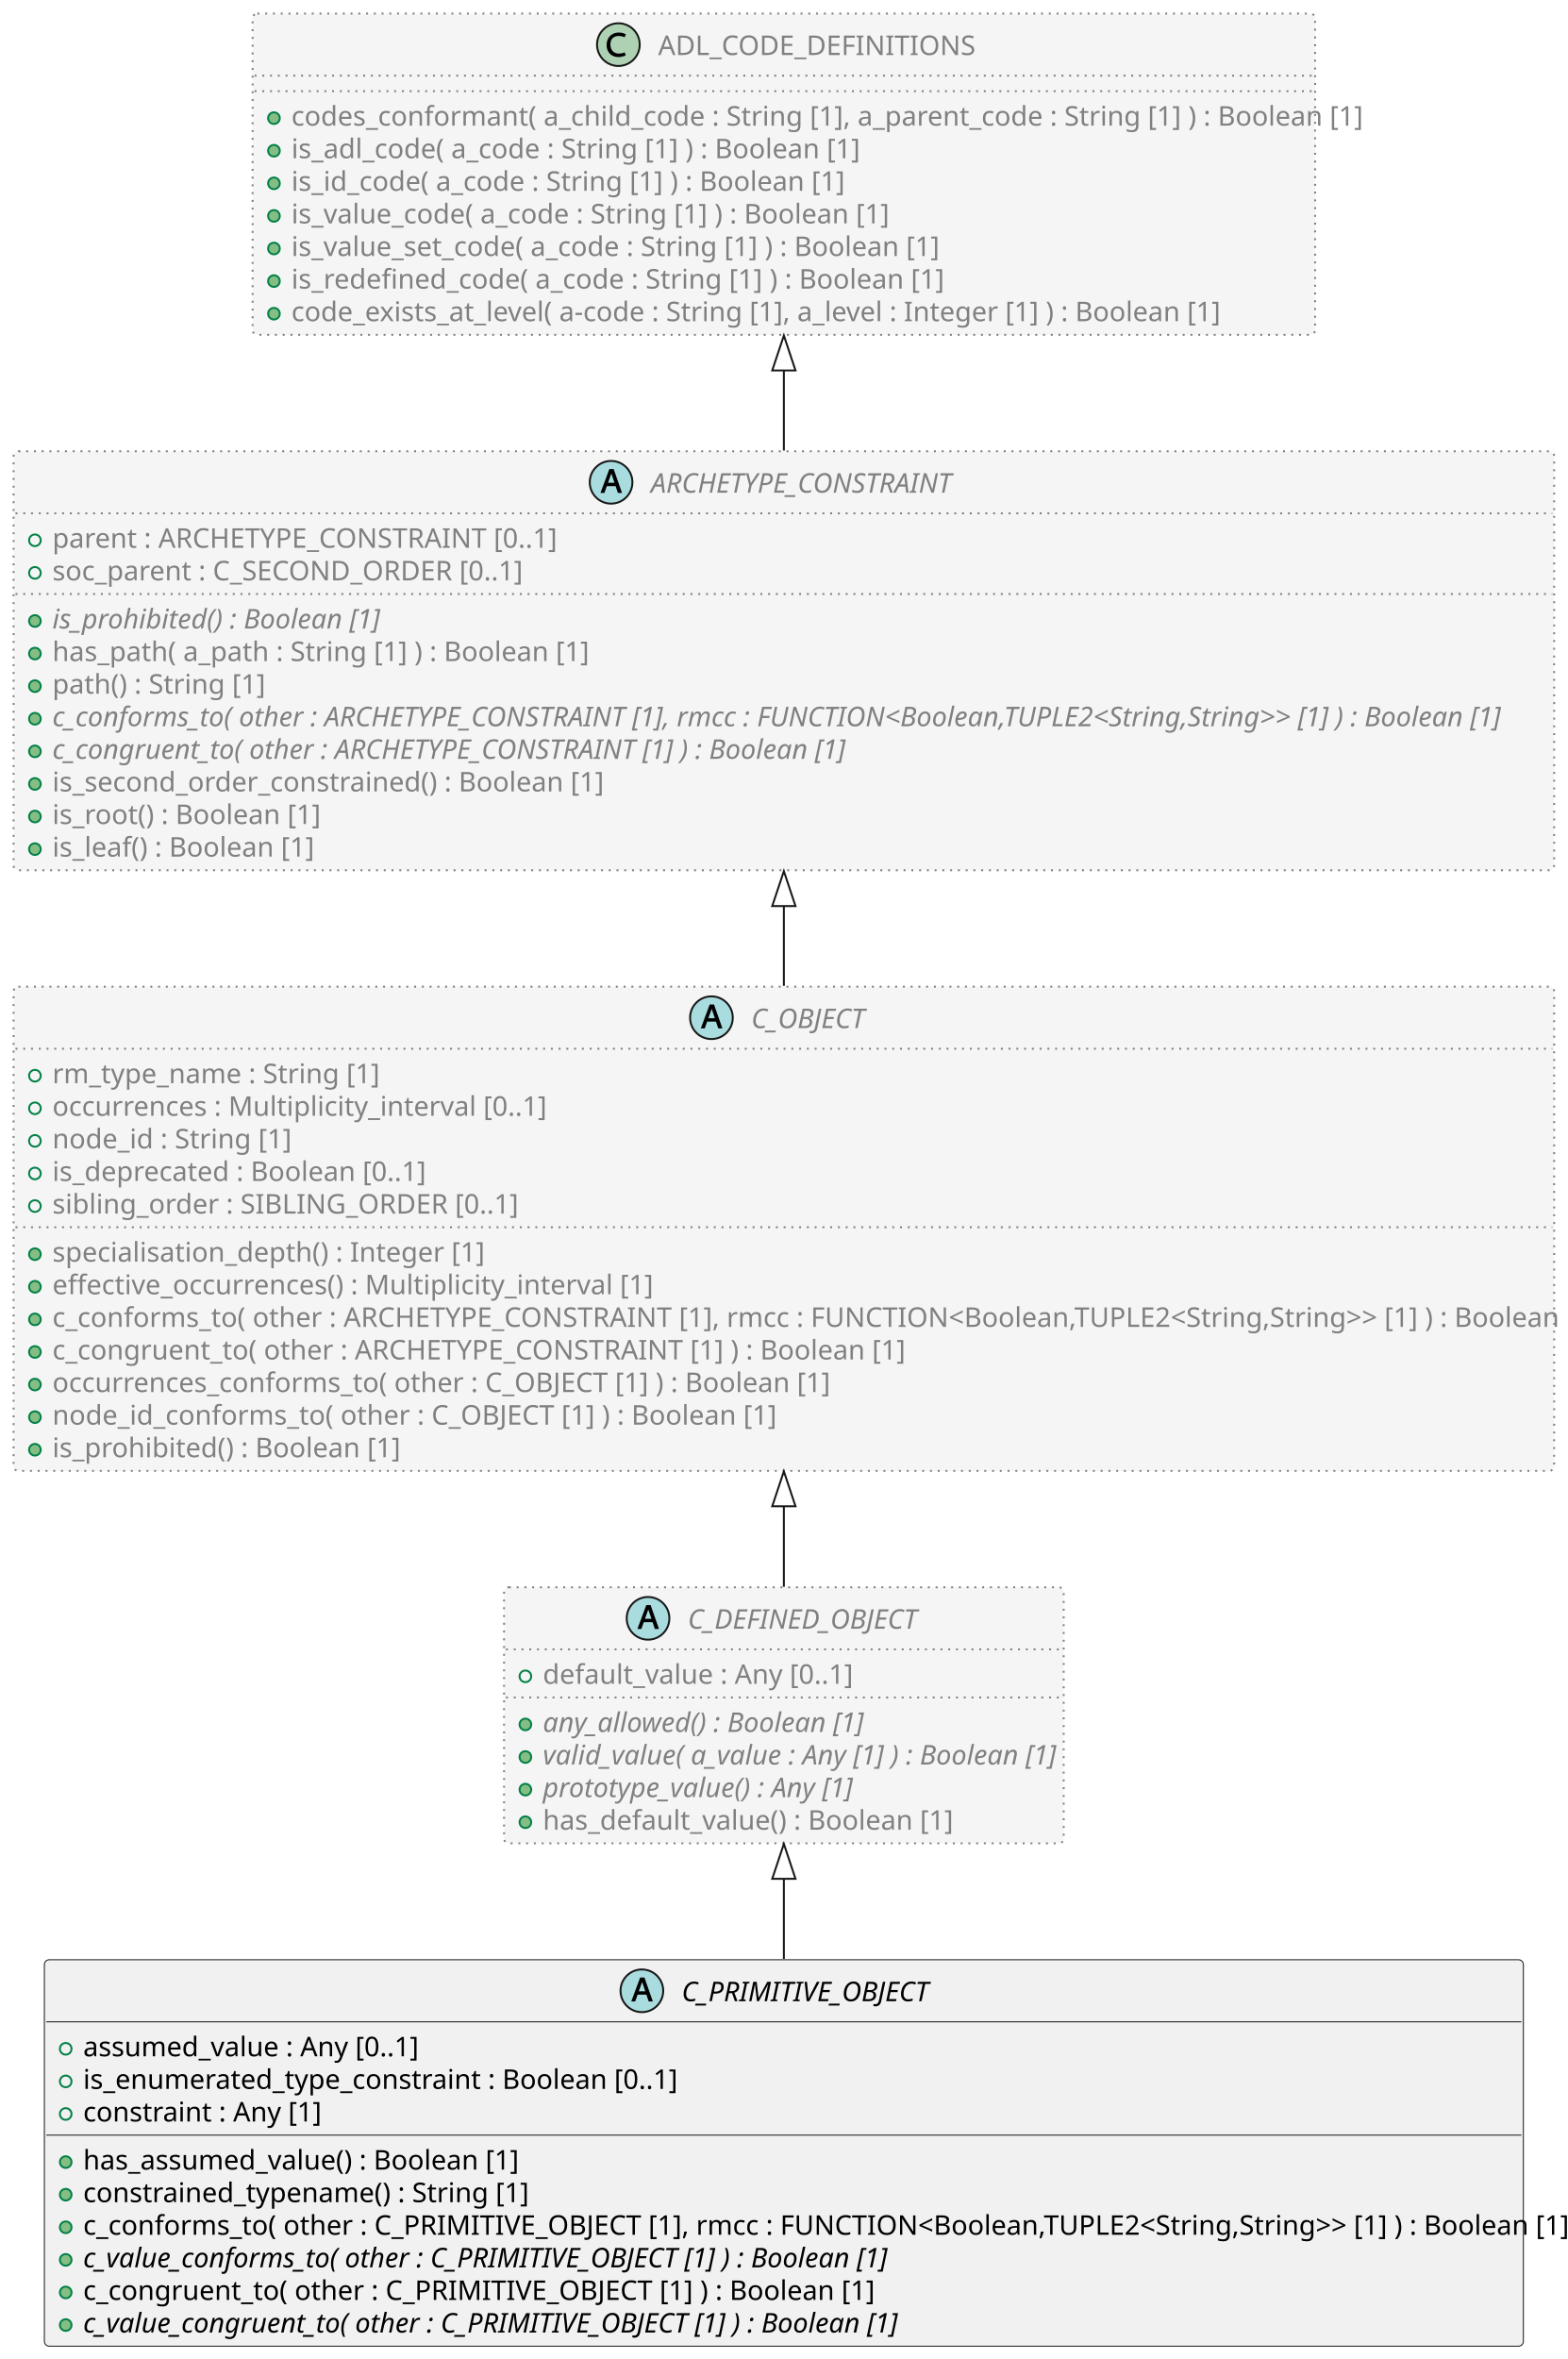
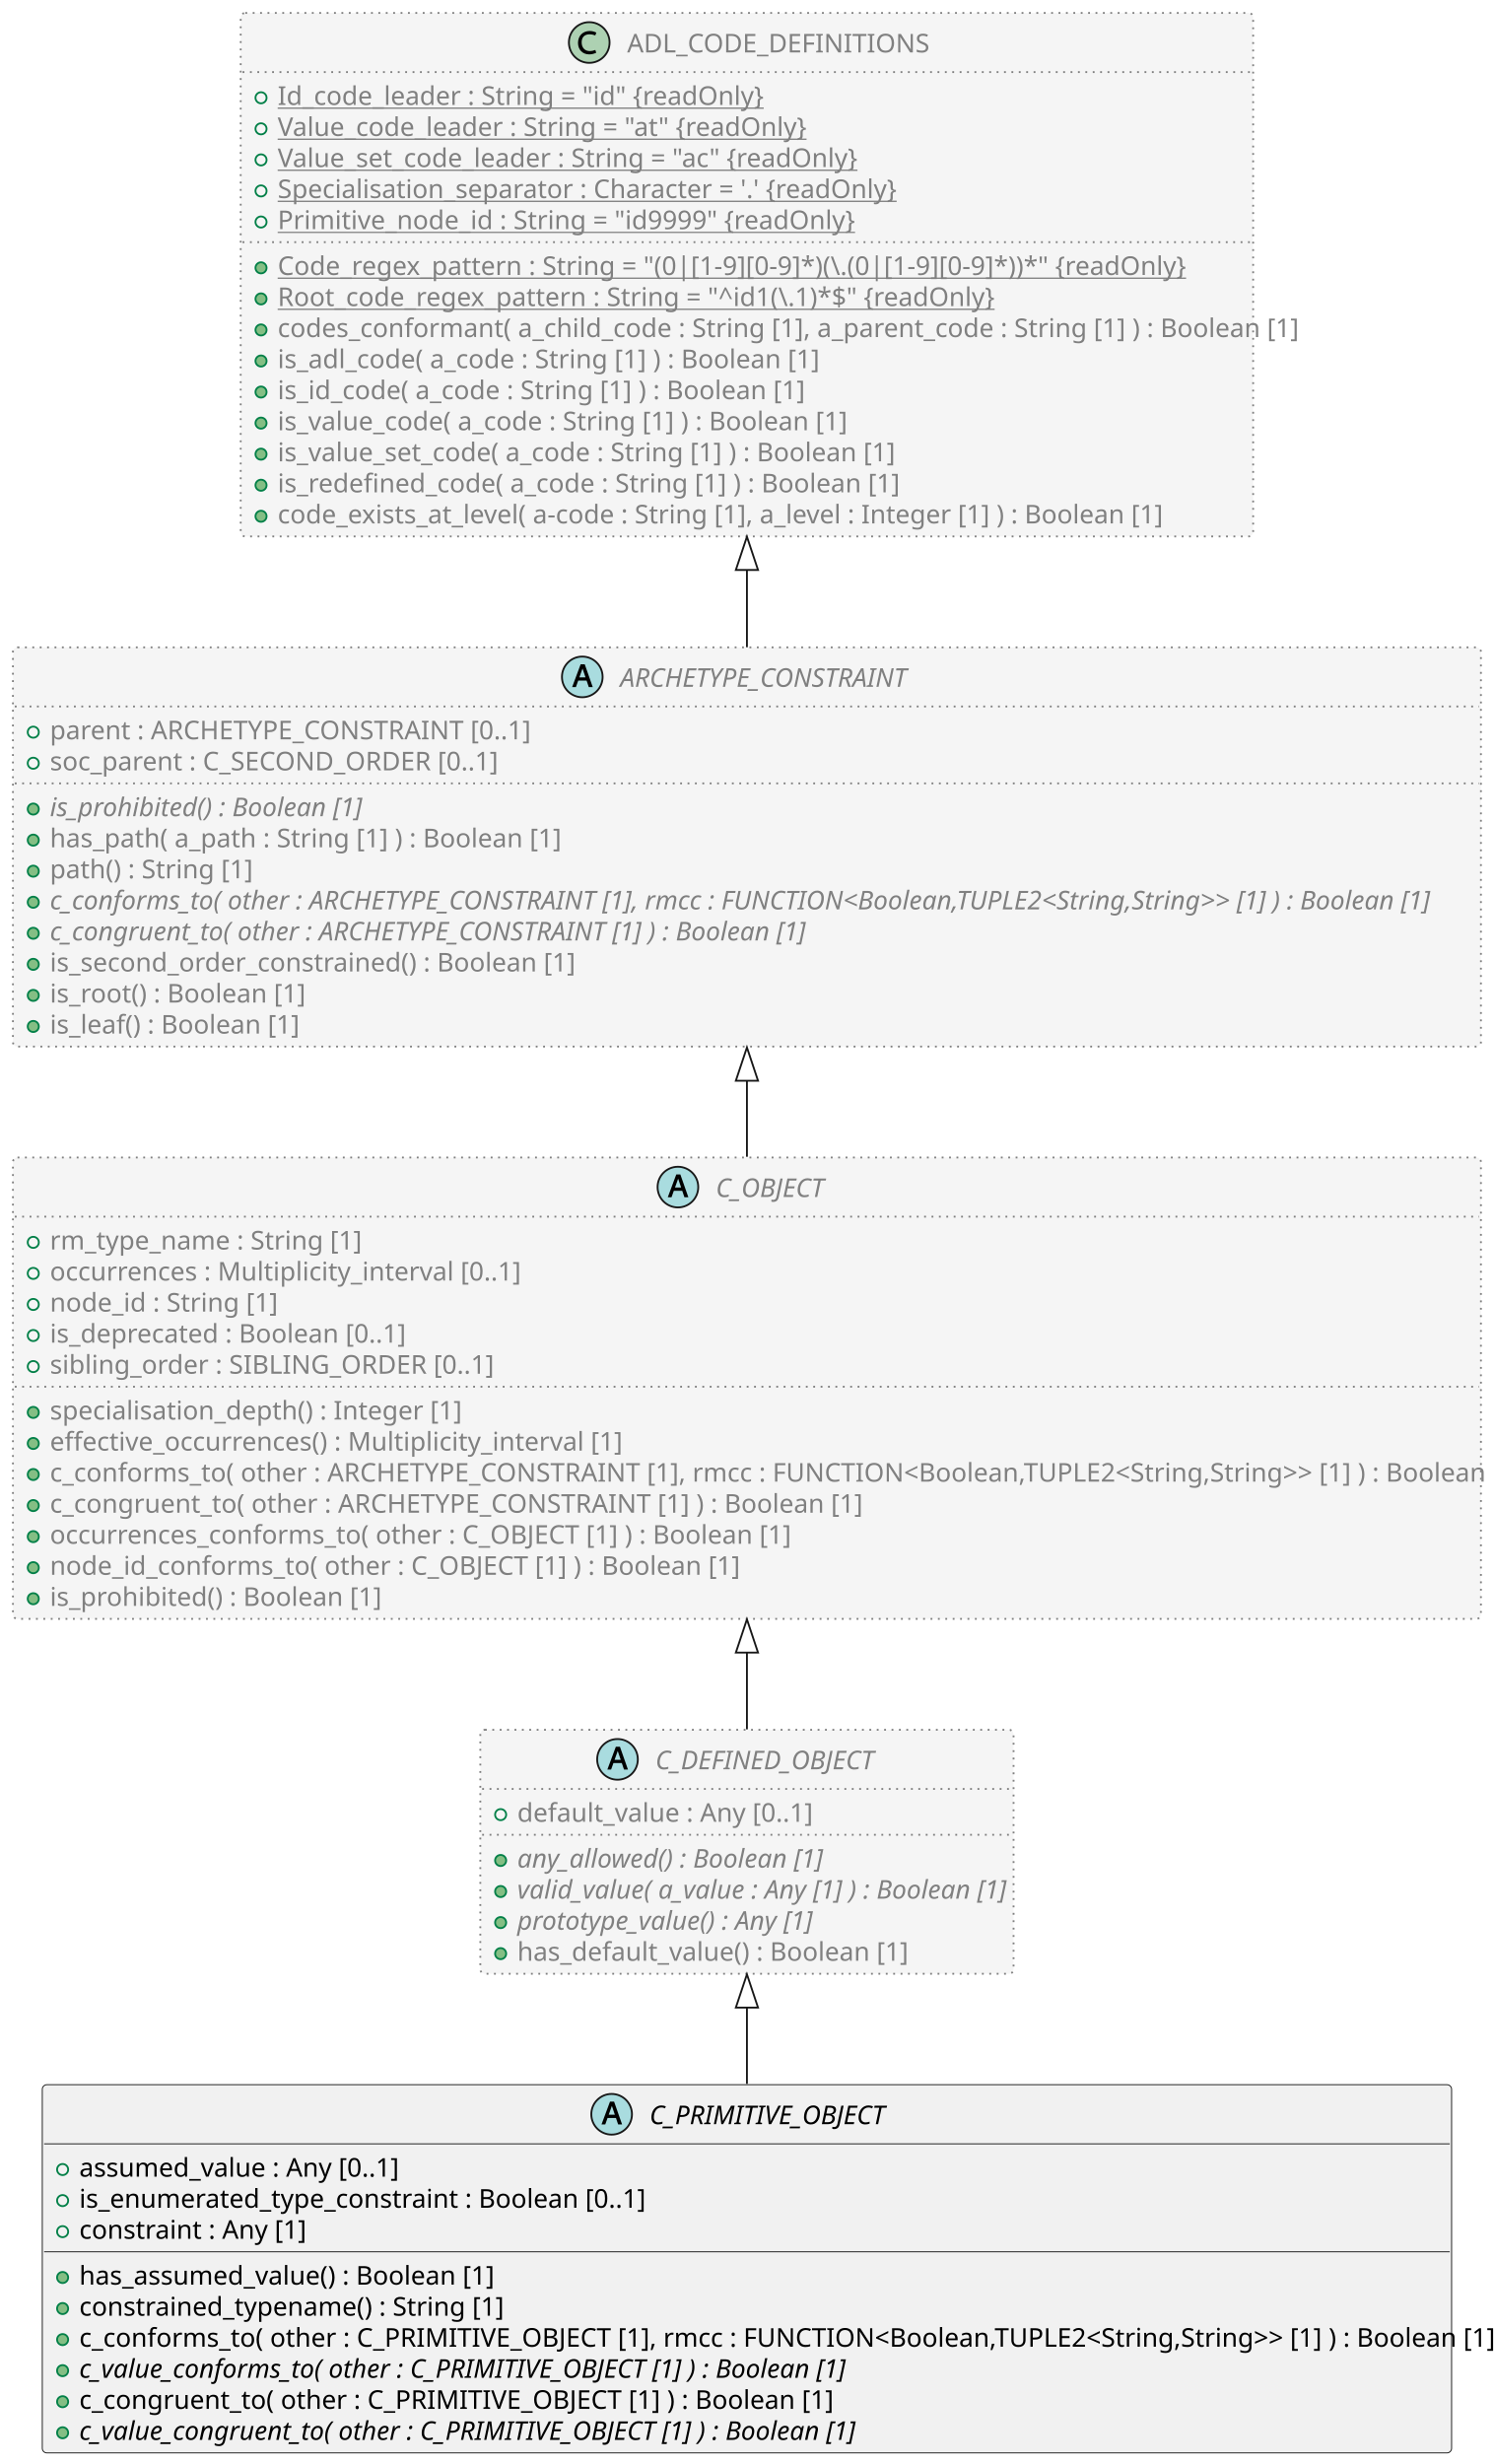
- <svg xmlns="http://www.w3.org/2000/svg" contentStyleType="text/css" data-diagram-type="CLASS" height="1216px" preserveAspectRatio="none" style="width:808px;height:1216px;background:#FFFFFF;" version="1.1" viewBox="0 0 808 1216" width="808px" zoomAndPan="magnify">
+ <svg xmlns="http://www.w3.org/2000/svg" contentStyleType="text/css" data-diagram-type="CLASS" height="1333px" preserveAspectRatio="none" style="width:808px;height:1333px;background:#FFFFFF;" version="1.1" viewBox="0 0 808 1333" width="808px" zoomAndPan="magnify">
  <defs />
  <g>
    <g class="entity" data-entity="C_PRIMITIVE_OBJECT" data-source-line="2" data-uid="ent0002" id="entity_C_PRIMITIVE_OBJECT">
-       <rect fill="#F1F1F1" height="199.199" rx="2.5" ry="2.5" style="stroke:#181818;stroke-width:0.5;" width="762.509" x="22.88" y="1010.2" />
-       <ellipse cx="330.928" cy="1026.2" fill="#A9DCDF" rx="11" ry="11" style="stroke:#181818;stroke-width:1;" />
-       <path d="M325.443,1031.7 L327.474,1031.7 L331.521,1020.356 L330.615,1020.356 L334.443,1031.7 L336.584,1031.7 L332.256,1019.372 L330.037,1019.372 L325.443,1031.7 Z M327.771,1028.2 L334.209,1028.2 L334.209,1026.45 L327.771,1026.45 L327.771,1028.2 Z " fill="#000000" />
-       <text fill="#000000" font-family="sans-serif" font-size="14" font-style="italic" lengthAdjust="spacing" textLength="137.913" x="351.428" y="1031.562">C_PRIMITIVE_OBJECT</text>
-       <line style="stroke:#181818;stroke-width:0.5;" x1="23.88" x2="784.389" y1="1042.2" y2="1042.2" />
-       <ellipse cx="33.88" cy="1056.1" fill="none" rx="3" ry="3" style="stroke:#038048;stroke-width:1;" />
-       <text fill="#000000" font-family="sans-serif" font-size="14" lengthAdjust="spacing" textLength="163.463" x="42.88" y="1059.962">assumed_value : Any [0..1]</text>
-       <ellipse cx="33.88" cy="1072.9" fill="none" rx="3" ry="3" style="stroke:#038048;stroke-width:1;" />
-       <text fill="#000000" font-family="sans-serif" font-size="14" lengthAdjust="spacing" textLength="292.151" x="42.88" y="1076.762">is_enumerated_type_constraint : Boolean [0..1]</text>
-       <ellipse cx="33.88" cy="1089.7" fill="none" rx="3" ry="3" style="stroke:#038048;stroke-width:1;" />
-       <text fill="#000000" font-family="sans-serif" font-size="14" lengthAdjust="spacing" textLength="114.814" x="42.88" y="1093.562">constraint : Any [1]</text>
-       <line style="stroke:#181818;stroke-width:0.5;" x1="23.88" x2="784.389" y1="1100.6" y2="1100.6" />
-       <ellipse cx="33.88" cy="1114.5" fill="#84BE84" rx="3" ry="3" style="stroke:#038048;stroke-width:1;" />
-       <text fill="#000000" font-family="sans-serif" font-size="14" lengthAdjust="spacing" textLength="212.393" x="42.88" y="1118.362">has_assumed_value() : Boolean [1]</text>
-       <ellipse cx="33.88" cy="1131.3" fill="#84BE84" rx="3" ry="3" style="stroke:#038048;stroke-width:1;" />
-       <text fill="#000000" font-family="sans-serif" font-size="14" lengthAdjust="spacing" textLength="216.635" x="42.88" y="1135.162">constrained_typename() : String [1]</text>
-       <ellipse cx="33.88" cy="1148.1" fill="#84BE84" rx="3" ry="3" style="stroke:#038048;stroke-width:1;" />
-       <text fill="#000000" font-family="sans-serif" font-size="14" lengthAdjust="spacing" textLength="736.509" x="42.88" y="1151.962">c_conforms_to( other : C_PRIMITIVE_OBJECT [1], rmcc : FUNCTION&lt;Boolean,TUPLE2&lt;String,String&gt;&gt; [1] ) : Boolean [1]</text>
-       <ellipse cx="33.88" cy="1164.899" fill="#84BE84" rx="3" ry="3" style="stroke:#038048;stroke-width:1;" />
-       <text fill="#000000" font-family="sans-serif" font-size="14" font-style="italic" lengthAdjust="spacing" textLength="427.082" x="42.88" y="1168.762">c_value_conforms_to( other : C_PRIMITIVE_OBJECT [1] ) : Boolean [1]</text>
-       <ellipse cx="33.88" cy="1181.699" fill="#84BE84" rx="3" ry="3" style="stroke:#038048;stroke-width:1;" />
-       <text fill="#000000" font-family="sans-serif" font-size="14" lengthAdjust="spacing" textLength="391.677" x="42.88" y="1185.561">c_congruent_to( other : C_PRIMITIVE_OBJECT [1] ) : Boolean [1]</text>
-       <ellipse cx="33.88" cy="1198.499" fill="#84BE84" rx="3" ry="3" style="stroke:#038048;stroke-width:1;" />
-       <text fill="#000000" font-family="sans-serif" font-size="14" font-style="italic" lengthAdjust="spacing" textLength="431.66" x="42.88" y="1202.361">c_value_congruent_to( other : C_PRIMITIVE_OBJECT [1] ) : Boolean [1]</text>
+       <rect fill="#F1F1F1" height="199.199" rx="2.5" ry="2.5" style="stroke:#181818;stroke-width:0.5;" width="762.509" x="22.88" y="1127.8" />
+       <ellipse cx="330.928" cy="1143.8" fill="#A9DCDF" rx="11" ry="11" style="stroke:#181818;stroke-width:1;" />
+       <path d="M325.443,1149.3 L327.474,1149.3 L331.521,1137.956 L330.615,1137.956 L334.443,1149.3 L336.584,1149.3 L332.256,1136.972 L330.037,1136.972 L325.443,1149.3 Z M327.771,1145.8 L334.209,1145.8 L334.209,1144.05 L327.771,1144.05 L327.771,1145.8 Z " fill="#000000" />
+       <text fill="#000000" font-family="sans-serif" font-size="14" font-style="italic" lengthAdjust="spacing" textLength="137.913" x="351.428" y="1149.162">C_PRIMITIVE_OBJECT</text>
+       <line style="stroke:#181818;stroke-width:0.5;" x1="23.88" x2="784.389" y1="1159.8" y2="1159.8" />
+       <ellipse cx="33.88" cy="1173.7" fill="none" rx="3" ry="3" style="stroke:#038048;stroke-width:1;" />
+       <text fill="#000000" font-family="sans-serif" font-size="14" lengthAdjust="spacing" textLength="163.463" x="42.88" y="1177.562">assumed_value : Any [0..1]</text>
+       <ellipse cx="33.88" cy="1190.5" fill="none" rx="3" ry="3" style="stroke:#038048;stroke-width:1;" />
+       <text fill="#000000" font-family="sans-serif" font-size="14" lengthAdjust="spacing" textLength="292.151" x="42.88" y="1194.362">is_enumerated_type_constraint : Boolean [0..1]</text>
+       <ellipse cx="33.88" cy="1207.3" fill="none" rx="3" ry="3" style="stroke:#038048;stroke-width:1;" />
+       <text fill="#000000" font-family="sans-serif" font-size="14" lengthAdjust="spacing" textLength="114.814" x="42.88" y="1211.162">constraint : Any [1]</text>
+       <line style="stroke:#181818;stroke-width:0.5;" x1="23.88" x2="784.389" y1="1218.2" y2="1218.2" />
+       <ellipse cx="33.88" cy="1232.1" fill="#84BE84" rx="3" ry="3" style="stroke:#038048;stroke-width:1;" />
+       <text fill="#000000" font-family="sans-serif" font-size="14" lengthAdjust="spacing" textLength="212.393" x="42.88" y="1235.962">has_assumed_value() : Boolean [1]</text>
+       <ellipse cx="33.88" cy="1248.9" fill="#84BE84" rx="3" ry="3" style="stroke:#038048;stroke-width:1;" />
+       <text fill="#000000" font-family="sans-serif" font-size="14" lengthAdjust="spacing" textLength="216.635" x="42.88" y="1252.762">constrained_typename() : String [1]</text>
+       <ellipse cx="33.88" cy="1265.7" fill="#84BE84" rx="3" ry="3" style="stroke:#038048;stroke-width:1;" />
+       <text fill="#000000" font-family="sans-serif" font-size="14" lengthAdjust="spacing" textLength="736.509" x="42.88" y="1269.562">c_conforms_to( other : C_PRIMITIVE_OBJECT [1], rmcc : FUNCTION&lt;Boolean,TUPLE2&lt;String,String&gt;&gt; [1] ) : Boolean [1]</text>
+       <ellipse cx="33.88" cy="1282.499" fill="#84BE84" rx="3" ry="3" style="stroke:#038048;stroke-width:1;" />
+       <text fill="#000000" font-family="sans-serif" font-size="14" font-style="italic" lengthAdjust="spacing" textLength="427.082" x="42.88" y="1286.361">c_value_conforms_to( other : C_PRIMITIVE_OBJECT [1] ) : Boolean [1]</text>
+       <ellipse cx="33.88" cy="1299.3" fill="#84BE84" rx="3" ry="3" style="stroke:#038048;stroke-width:1;" />
+       <text fill="#000000" font-family="sans-serif" font-size="14" lengthAdjust="spacing" textLength="391.677" x="42.88" y="1303.161">c_congruent_to( other : C_PRIMITIVE_OBJECT [1] ) : Boolean [1]</text>
+       <ellipse cx="33.88" cy="1316.099" fill="#84BE84" rx="3" ry="3" style="stroke:#038048;stroke-width:1;" />
+       <text fill="#000000" font-family="sans-serif" font-size="14" font-style="italic" lengthAdjust="spacing" textLength="431.66" x="42.88" y="1319.961">c_value_congruent_to( other : C_PRIMITIVE_OBJECT [1] ) : Boolean [1]</text>
    </g>
    <g class="entity" data-entity="C_DEFINED_OBJECT" data-source-line="14" data-uid="ent0003" id="entity_C_DEFINED_OBJECT">
-       <rect fill="#F5F5F5" height="132" rx="2.5" ry="2.5" style="stroke:#808080;stroke-width:1;stroke-dasharray:1,3;" width="288.527" x="259.87" y="818.2" />
-       <ellipse cx="334.098" cy="834.2" fill="#A9DCDF" rx="11" ry="11" style="stroke:#181818;stroke-width:1;" />
-       <path d="M328.613,839.7 L330.645,839.7 L334.692,828.356 L333.785,828.356 L337.613,839.7 L339.754,839.7 L335.426,827.372 L333.207,827.372 L328.613,839.7 Z M330.942,836.2 L337.379,836.2 L337.379,834.45 L330.942,834.45 L330.942,836.2 Z " fill="#000000" />
-       <text fill="#808080" font-family="sans-serif" font-size="14" font-style="italic" lengthAdjust="spacing" textLength="131.571" x="354.598" y="839.562">C_DEFINED_OBJECT</text>
-       <line style="stroke:#808080;stroke-width:1;stroke-dasharray:1,3;" x1="260.87" x2="547.397" y1="850.2" y2="850.2" />
-       <ellipse cx="270.87" cy="864.1" fill="none" rx="3" ry="3" style="stroke:#038048;stroke-width:1;" />
-       <text fill="#808080" font-family="sans-serif" font-size="14" lengthAdjust="spacing" textLength="151.773" x="279.87" y="867.962">default_value : Any [0..1]</text>
-       <line style="stroke:#808080;stroke-width:1;stroke-dasharray:1,3;" x1="260.87" x2="547.397" y1="875" y2="875" />
-       <ellipse cx="270.87" cy="888.9" fill="#84BE84" rx="3" ry="3" style="stroke:#038048;stroke-width:1;" />
-       <text fill="#808080" font-family="sans-serif" font-size="14" font-style="italic" lengthAdjust="spacing" textLength="166.109" x="279.87" y="892.762">any_allowed() : Boolean [1]</text>
-       <ellipse cx="270.87" cy="905.7" fill="#84BE84" rx="3" ry="3" style="stroke:#038048;stroke-width:1;" />
-       <text fill="#808080" font-family="sans-serif" font-size="14" font-style="italic" lengthAdjust="spacing" textLength="262.527" x="279.87" y="909.562">valid_value( a_value : Any [1] ) : Boolean [1]</text>
-       <ellipse cx="270.87" cy="922.5" fill="#84BE84" rx="3" ry="3" style="stroke:#038048;stroke-width:1;" />
-       <text fill="#808080" font-family="sans-serif" font-size="14" font-style="italic" lengthAdjust="spacing" textLength="161.741" x="279.87" y="926.362">prototype_value() : Any [1]</text>
-       <ellipse cx="270.87" cy="939.3" fill="#84BE84" rx="3" ry="3" style="stroke:#038048;stroke-width:1;" />
-       <text fill="#808080" font-family="sans-serif" font-size="14" lengthAdjust="spacing" textLength="200.703" x="279.87" y="943.162">has_default_value() : Boolean [1]</text>
+       <rect fill="#F5F5F5" height="132" rx="2.5" ry="2.5" style="stroke:#808080;stroke-width:1;stroke-dasharray:1,3;" width="288.527" x="259.87" y="935.8" />
+       <ellipse cx="334.098" cy="951.8" fill="#A9DCDF" rx="11" ry="11" style="stroke:#181818;stroke-width:1;" />
+       <path d="M328.613,957.3 L330.645,957.3 L334.692,945.956 L333.785,945.956 L337.613,957.3 L339.754,957.3 L335.426,944.972 L333.207,944.972 L328.613,957.3 Z M330.942,953.8 L337.379,953.8 L337.379,952.05 L330.942,952.05 L330.942,953.8 Z " fill="#000000" />
+       <text fill="#808080" font-family="sans-serif" font-size="14" font-style="italic" lengthAdjust="spacing" textLength="131.571" x="354.598" y="957.162">C_DEFINED_OBJECT</text>
+       <line style="stroke:#808080;stroke-width:1;stroke-dasharray:1,3;" x1="260.87" x2="547.397" y1="967.8" y2="967.8" />
+       <ellipse cx="270.87" cy="981.7" fill="none" rx="3" ry="3" style="stroke:#038048;stroke-width:1;" />
+       <text fill="#808080" font-family="sans-serif" font-size="14" lengthAdjust="spacing" textLength="151.773" x="279.87" y="985.562">default_value : Any [0..1]</text>
+       <line style="stroke:#808080;stroke-width:1;stroke-dasharray:1,3;" x1="260.87" x2="547.397" y1="992.6" y2="992.6" />
+       <ellipse cx="270.87" cy="1006.5" fill="#84BE84" rx="3" ry="3" style="stroke:#038048;stroke-width:1;" />
+       <text fill="#808080" font-family="sans-serif" font-size="14" font-style="italic" lengthAdjust="spacing" textLength="166.109" x="279.87" y="1010.362">any_allowed() : Boolean [1]</text>
+       <ellipse cx="270.87" cy="1023.3" fill="#84BE84" rx="3" ry="3" style="stroke:#038048;stroke-width:1;" />
+       <text fill="#808080" font-family="sans-serif" font-size="14" font-style="italic" lengthAdjust="spacing" textLength="262.527" x="279.87" y="1027.162">valid_value( a_value : Any [1] ) : Boolean [1]</text>
+       <ellipse cx="270.87" cy="1040.1" fill="#84BE84" rx="3" ry="3" style="stroke:#038048;stroke-width:1;" />
+       <text fill="#808080" font-family="sans-serif" font-size="14" font-style="italic" lengthAdjust="spacing" textLength="161.741" x="279.87" y="1043.962">prototype_value() : Any [1]</text>
+       <ellipse cx="270.87" cy="1056.9" fill="#84BE84" rx="3" ry="3" style="stroke:#038048;stroke-width:1;" />
+       <text fill="#808080" font-family="sans-serif" font-size="14" lengthAdjust="spacing" textLength="200.703" x="279.87" y="1060.762">has_default_value() : Boolean [1]</text>
    </g>
    <g class="entity" data-entity="C_OBJECT" data-source-line="22" data-uid="ent0004" id="entity_C_OBJECT">
-       <rect fill="#F5F5F5" height="249.599" rx="2.5" ry="2.5" style="stroke:#808080;stroke-width:1;stroke-dasharray:1,3;" width="794.261" x="7" y="508.6" />
-       <ellipse cx="366.784" cy="524.6" fill="#A9DCDF" rx="11" ry="11" style="stroke:#181818;stroke-width:1;" />
-       <path d="M361.3,530.1 L363.331,530.1 L367.378,518.756 L366.472,518.756 L370.3,530.1 L372.441,530.1 L368.113,517.772 L365.894,517.772 L361.3,530.1 Z M363.628,526.6 L370.066,526.6 L370.066,524.85 L363.628,524.85 L363.628,526.6 Z " fill="#000000" />
-       <text fill="#808080" font-family="sans-serif" font-size="14" font-style="italic" lengthAdjust="spacing" textLength="66.192" x="387.284" y="529.962">C_OBJECT</text>
-       <line style="stroke:#808080;stroke-width:1;stroke-dasharray:1,3;" x1="8" x2="800.261" y1="540.6" y2="540.6" />
-       <ellipse cx="18" cy="554.5" fill="none" rx="3" ry="3" style="stroke:#038048;stroke-width:1;" />
-       <text fill="#808080" font-family="sans-serif" font-size="14" lengthAdjust="spacing" textLength="159.725" x="27" y="558.362">rm_type_name : String [1]</text>
-       <ellipse cx="18" cy="571.3" fill="none" rx="3" ry="3" style="stroke:#038048;stroke-width:1;" />
-       <text fill="#808080" font-family="sans-serif" font-size="14" lengthAdjust="spacing" textLength="242.647" x="27" y="575.162">occurrences : Multiplicity_interval [0..1]</text>
-       <ellipse cx="18" cy="588.1" fill="none" rx="3" ry="3" style="stroke:#038048;stroke-width:1;" />
-       <text fill="#808080" font-family="sans-serif" font-size="14" lengthAdjust="spacing" textLength="115.653" x="27" y="591.962">node_id : String [1]</text>
-       <ellipse cx="18" cy="604.9" fill="none" rx="3" ry="3" style="stroke:#038048;stroke-width:1;" />
-       <text fill="#808080" font-family="sans-serif" font-size="14" lengthAdjust="spacing" textLength="182.503" x="27" y="608.762">is_deprecated : Boolean [0..1]</text>
-       <ellipse cx="18" cy="621.7" fill="none" rx="3" ry="3" style="stroke:#038048;stroke-width:1;" />
-       <text fill="#808080" font-family="sans-serif" font-size="14" lengthAdjust="spacing" textLength="231.111" x="27" y="625.562">sibling_order : SIBLING_ORDER [0..1]</text>
-       <line style="stroke:#808080;stroke-width:1;stroke-dasharray:1,3;" x1="8" x2="800.261" y1="632.6" y2="632.6" />
-       <ellipse cx="18" cy="646.5" fill="#84BE84" rx="3" ry="3" style="stroke:#038048;stroke-width:1;" />
-       <text fill="#808080" font-family="sans-serif" font-size="14" lengthAdjust="spacing" textLength="209.509" x="27" y="650.362">specialisation_depth() : Integer [1]</text>
-       <ellipse cx="18" cy="663.299" fill="#84BE84" rx="3" ry="3" style="stroke:#038048;stroke-width:1;" />
-       <text fill="#808080" font-family="sans-serif" font-size="14" lengthAdjust="spacing" textLength="295.763" x="27" y="667.162">effective_occurrences() : Multiplicity_interval [1]</text>
-       <ellipse cx="18" cy="680.1" fill="#84BE84" rx="3" ry="3" style="stroke:#038048;stroke-width:1;" />
-       <text fill="#808080" font-family="sans-serif" font-size="14" lengthAdjust="spacing" textLength="768.261" x="27" y="683.961">c_conforms_to( other : ARCHETYPE_CONSTRAINT [1], rmcc : FUNCTION&lt;Boolean,TUPLE2&lt;String,String&gt;&gt; [1] ) : Boolean [1]</text>
-       <ellipse cx="18" cy="696.899" fill="#84BE84" rx="3" ry="3" style="stroke:#038048;stroke-width:1;" />
-       <text fill="#808080" font-family="sans-serif" font-size="14" lengthAdjust="spacing" textLength="423.428" x="27" y="700.761">c_congruent_to( other : ARCHETYPE_CONSTRAINT [1] ) : Boolean [1]</text>
-       <ellipse cx="18" cy="713.699" fill="#84BE84" rx="3" ry="3" style="stroke:#038048;stroke-width:1;" />
-       <text fill="#808080" font-family="sans-serif" font-size="14" lengthAdjust="spacing" textLength="383.977" x="27" y="717.561">occurrences_conforms_to( other : C_OBJECT [1] ) : Boolean [1]</text>
-       <ellipse cx="18" cy="730.499" fill="#84BE84" rx="3" ry="3" style="stroke:#038048;stroke-width:1;" />
-       <text fill="#808080" font-family="sans-serif" font-size="14" lengthAdjust="spacing" textLength="358.511" x="27" y="734.361">node_id_conforms_to( other : C_OBJECT [1] ) : Boolean [1]</text>
-       <ellipse cx="18" cy="747.299" fill="#84BE84" rx="3" ry="3" style="stroke:#038048;stroke-width:1;" />
-       <text fill="#808080" font-family="sans-serif" font-size="14" lengthAdjust="spacing" textLength="169.441" x="27" y="751.161">is_prohibited() : Boolean [1]</text>
+       <rect fill="#F5F5F5" height="249.599" rx="2.5" ry="2.5" style="stroke:#808080;stroke-width:1;stroke-dasharray:1,3;" width="794.261" x="7" y="626.2" />
+       <ellipse cx="366.784" cy="642.2" fill="#A9DCDF" rx="11" ry="11" style="stroke:#181818;stroke-width:1;" />
+       <path d="M361.3,647.7 L363.331,647.7 L367.378,636.356 L366.472,636.356 L370.3,647.7 L372.441,647.7 L368.113,635.372 L365.894,635.372 L361.3,647.7 Z M363.628,644.2 L370.066,644.2 L370.066,642.45 L363.628,642.45 L363.628,644.2 Z " fill="#000000" />
+       <text fill="#808080" font-family="sans-serif" font-size="14" font-style="italic" lengthAdjust="spacing" textLength="66.192" x="387.284" y="647.562">C_OBJECT</text>
+       <line style="stroke:#808080;stroke-width:1;stroke-dasharray:1,3;" x1="8" x2="800.261" y1="658.2" y2="658.2" />
+       <ellipse cx="18" cy="672.1" fill="none" rx="3" ry="3" style="stroke:#038048;stroke-width:1;" />
+       <text fill="#808080" font-family="sans-serif" font-size="14" lengthAdjust="spacing" textLength="159.725" x="27" y="675.962">rm_type_name : String [1]</text>
+       <ellipse cx="18" cy="688.9" fill="none" rx="3" ry="3" style="stroke:#038048;stroke-width:1;" />
+       <text fill="#808080" font-family="sans-serif" font-size="14" lengthAdjust="spacing" textLength="242.647" x="27" y="692.762">occurrences : Multiplicity_interval [0..1]</text>
+       <ellipse cx="18" cy="705.7" fill="none" rx="3" ry="3" style="stroke:#038048;stroke-width:1;" />
+       <text fill="#808080" font-family="sans-serif" font-size="14" lengthAdjust="spacing" textLength="115.653" x="27" y="709.562">node_id : String [1]</text>
+       <ellipse cx="18" cy="722.5" fill="none" rx="3" ry="3" style="stroke:#038048;stroke-width:1;" />
+       <text fill="#808080" font-family="sans-serif" font-size="14" lengthAdjust="spacing" textLength="182.503" x="27" y="726.362">is_deprecated : Boolean [0..1]</text>
+       <ellipse cx="18" cy="739.3" fill="none" rx="3" ry="3" style="stroke:#038048;stroke-width:1;" />
+       <text fill="#808080" font-family="sans-serif" font-size="14" lengthAdjust="spacing" textLength="231.111" x="27" y="743.162">sibling_order : SIBLING_ORDER [0..1]</text>
+       <line style="stroke:#808080;stroke-width:1;stroke-dasharray:1,3;" x1="8" x2="800.261" y1="750.2" y2="750.2" />
+       <ellipse cx="18" cy="764.1" fill="#84BE84" rx="3" ry="3" style="stroke:#038048;stroke-width:1;" />
+       <text fill="#808080" font-family="sans-serif" font-size="14" lengthAdjust="spacing" textLength="209.509" x="27" y="767.962">specialisation_depth() : Integer [1]</text>
+       <ellipse cx="18" cy="780.899" fill="#84BE84" rx="3" ry="3" style="stroke:#038048;stroke-width:1;" />
+       <text fill="#808080" font-family="sans-serif" font-size="14" lengthAdjust="spacing" textLength="295.763" x="27" y="784.761">effective_occurrences() : Multiplicity_interval [1]</text>
+       <ellipse cx="18" cy="797.699" fill="#84BE84" rx="3" ry="3" style="stroke:#038048;stroke-width:1;" />
+       <text fill="#808080" font-family="sans-serif" font-size="14" lengthAdjust="spacing" textLength="768.261" x="27" y="801.561">c_conforms_to( other : ARCHETYPE_CONSTRAINT [1], rmcc : FUNCTION&lt;Boolean,TUPLE2&lt;String,String&gt;&gt; [1] ) : Boolean [1]</text>
+       <ellipse cx="18" cy="814.499" fill="#84BE84" rx="3" ry="3" style="stroke:#038048;stroke-width:1;" />
+       <text fill="#808080" font-family="sans-serif" font-size="14" lengthAdjust="spacing" textLength="423.428" x="27" y="818.361">c_congruent_to( other : ARCHETYPE_CONSTRAINT [1] ) : Boolean [1]</text>
+       <ellipse cx="18" cy="831.299" fill="#84BE84" rx="3" ry="3" style="stroke:#038048;stroke-width:1;" />
+       <text fill="#808080" font-family="sans-serif" font-size="14" lengthAdjust="spacing" textLength="383.977" x="27" y="835.161">occurrences_conforms_to( other : C_OBJECT [1] ) : Boolean [1]</text>
+       <ellipse cx="18" cy="848.099" fill="#84BE84" rx="3" ry="3" style="stroke:#038048;stroke-width:1;" />
+       <text fill="#808080" font-family="sans-serif" font-size="14" lengthAdjust="spacing" textLength="358.511" x="27" y="851.961">node_id_conforms_to( other : C_OBJECT [1] ) : Boolean [1]</text>
+       <ellipse cx="18" cy="864.899" fill="#84BE84" rx="3" ry="3" style="stroke:#038048;stroke-width:1;" />
+       <text fill="#808080" font-family="sans-serif" font-size="14" lengthAdjust="spacing" textLength="169.441" x="27" y="868.761">is_prohibited() : Boolean [1]</text>
    </g>
    <g class="entity" data-entity="ARCHETYPE_CONSTRAINT" data-source-line="37" data-uid="ent0005" id="entity_ARCHETYPE_CONSTRAINT">
-       <rect fill="#F5F5F5" height="215.999" rx="2.5" ry="2.5" style="stroke:#808080;stroke-width:1;stroke-dasharray:1,3;" width="794.261" x="7" y="232.6" />
-       <ellipse cx="315.048" cy="248.6" fill="#A9DCDF" rx="11" ry="11" style="stroke:#181818;stroke-width:1;" />
-       <path d="M309.563,254.1 L311.594,254.1 L315.641,242.756 L314.735,242.756 L318.563,254.1 L320.704,254.1 L316.376,241.772 L314.157,241.772 L309.563,254.1 Z M311.891,250.6 L318.329,250.6 L318.329,248.85 L311.891,248.85 L311.891,250.6 Z " fill="#000000" />
-       <text fill="#808080" font-family="sans-serif" font-size="14" font-style="italic" lengthAdjust="spacing" textLength="169.665" x="335.548" y="253.962">ARCHETYPE_CONSTRAINT</text>
-       <line style="stroke:#808080;stroke-width:1;stroke-dasharray:1,3;" x1="8" x2="800.261" y1="264.6" y2="264.6" />
-       <ellipse cx="18" cy="278.5" fill="none" rx="3" ry="3" style="stroke:#038048;stroke-width:1;" />
-       <text fill="#808080" font-family="sans-serif" font-size="14" lengthAdjust="spacing" textLength="254.799" x="27" y="282.362">parent : ARCHETYPE_CONSTRAINT [0..1]</text>
-       <ellipse cx="18" cy="295.3" fill="none" rx="3" ry="3" style="stroke:#038048;stroke-width:1;" />
-       <text fill="#808080" font-family="sans-serif" font-size="14" lengthAdjust="spacing" textLength="238.307" x="27" y="299.162">soc_parent : C_SECOND_ORDER [0..1]</text>
-       <line style="stroke:#808080;stroke-width:1;stroke-dasharray:1,3;" x1="8" x2="800.261" y1="306.2" y2="306.2" />
-       <ellipse cx="18" cy="320.1" fill="#84BE84" rx="3" ry="3" style="stroke:#038048;stroke-width:1;" />
-       <text fill="#808080" font-family="sans-serif" font-size="14" font-style="italic" lengthAdjust="spacing" textLength="169.441" x="27" y="323.962">is_prohibited() : Boolean [1]</text>
-       <ellipse cx="18" cy="336.9" fill="#84BE84" rx="3" ry="3" style="stroke:#038048;stroke-width:1;" />
-       <text fill="#808080" font-family="sans-serif" font-size="14" lengthAdjust="spacing" textLength="259.279" x="27" y="340.762">has_path( a_path : String [1] ) : Boolean [1]</text>
-       <ellipse cx="18" cy="353.7" fill="#84BE84" rx="3" ry="3" style="stroke:#038048;stroke-width:1;" />
-       <text fill="#808080" font-family="sans-serif" font-size="14" lengthAdjust="spacing" textLength="102.564" x="27" y="357.562">path() : String [1]</text>
-       <ellipse cx="18" cy="370.5" fill="#84BE84" rx="3" ry="3" style="stroke:#038048;stroke-width:1;" />
-       <text fill="#808080" font-family="sans-serif" font-size="14" font-style="italic" lengthAdjust="spacing" textLength="768.261" x="27" y="374.362">c_conforms_to( other : ARCHETYPE_CONSTRAINT [1], rmcc : FUNCTION&lt;Boolean,TUPLE2&lt;String,String&gt;&gt; [1] ) : Boolean [1]</text>
-       <ellipse cx="18" cy="387.3" fill="#84BE84" rx="3" ry="3" style="stroke:#038048;stroke-width:1;" />
-       <text fill="#808080" font-family="sans-serif" font-size="14" font-style="italic" lengthAdjust="spacing" textLength="423.428" x="27" y="391.161">c_congruent_to( other : ARCHETYPE_CONSTRAINT [1] ) : Boolean [1]</text>
-       <ellipse cx="18" cy="404.099" fill="#84BE84" rx="3" ry="3" style="stroke:#038048;stroke-width:1;" />
-       <text fill="#808080" font-family="sans-serif" font-size="14" lengthAdjust="spacing" textLength="270.311" x="27" y="407.961">is_second_order_constrained() : Boolean [1]</text>
-       <ellipse cx="18" cy="420.899" fill="#84BE84" rx="3" ry="3" style="stroke:#038048;stroke-width:1;" />
-       <text fill="#808080" font-family="sans-serif" font-size="14" lengthAdjust="spacing" textLength="131.208" x="27" y="424.761">is_root() : Boolean [1]</text>
-       <ellipse cx="18" cy="437.699" fill="#84BE84" rx="3" ry="3" style="stroke:#038048;stroke-width:1;" />
-       <text fill="#808080" font-family="sans-serif" font-size="14" lengthAdjust="spacing" textLength="128.212" x="27" y="441.561">is_leaf() : Boolean [1]</text>
+       <rect fill="#F5F5F5" height="215.999" rx="2.5" ry="2.5" style="stroke:#808080;stroke-width:1;stroke-dasharray:1,3;" width="794.261" x="7" y="350.2" />
+       <ellipse cx="315.048" cy="366.2" fill="#A9DCDF" rx="11" ry="11" style="stroke:#181818;stroke-width:1;" />
+       <path d="M309.563,371.7 L311.594,371.7 L315.641,360.356 L314.735,360.356 L318.563,371.7 L320.704,371.7 L316.376,359.372 L314.157,359.372 L309.563,371.7 Z M311.891,368.2 L318.329,368.2 L318.329,366.45 L311.891,366.45 L311.891,368.2 Z " fill="#000000" />
+       <text fill="#808080" font-family="sans-serif" font-size="14" font-style="italic" lengthAdjust="spacing" textLength="169.665" x="335.548" y="371.562">ARCHETYPE_CONSTRAINT</text>
+       <line style="stroke:#808080;stroke-width:1;stroke-dasharray:1,3;" x1="8" x2="800.261" y1="382.2" y2="382.2" />
+       <ellipse cx="18" cy="396.1" fill="none" rx="3" ry="3" style="stroke:#038048;stroke-width:1;" />
+       <text fill="#808080" font-family="sans-serif" font-size="14" lengthAdjust="spacing" textLength="254.799" x="27" y="399.962">parent : ARCHETYPE_CONSTRAINT [0..1]</text>
+       <ellipse cx="18" cy="412.9" fill="none" rx="3" ry="3" style="stroke:#038048;stroke-width:1;" />
+       <text fill="#808080" font-family="sans-serif" font-size="14" lengthAdjust="spacing" textLength="238.307" x="27" y="416.762">soc_parent : C_SECOND_ORDER [0..1]</text>
+       <line style="stroke:#808080;stroke-width:1;stroke-dasharray:1,3;" x1="8" x2="800.261" y1="423.8" y2="423.8" />
+       <ellipse cx="18" cy="437.7" fill="#84BE84" rx="3" ry="3" style="stroke:#038048;stroke-width:1;" />
+       <text fill="#808080" font-family="sans-serif" font-size="14" font-style="italic" lengthAdjust="spacing" textLength="169.441" x="27" y="441.562">is_prohibited() : Boolean [1]</text>
+       <ellipse cx="18" cy="454.5" fill="#84BE84" rx="3" ry="3" style="stroke:#038048;stroke-width:1;" />
+       <text fill="#808080" font-family="sans-serif" font-size="14" lengthAdjust="spacing" textLength="259.279" x="27" y="458.362">has_path( a_path : String [1] ) : Boolean [1]</text>
+       <ellipse cx="18" cy="471.3" fill="#84BE84" rx="3" ry="3" style="stroke:#038048;stroke-width:1;" />
+       <text fill="#808080" font-family="sans-serif" font-size="14" lengthAdjust="spacing" textLength="102.564" x="27" y="475.162">path() : String [1]</text>
+       <ellipse cx="18" cy="488.1" fill="#84BE84" rx="3" ry="3" style="stroke:#038048;stroke-width:1;" />
+       <text fill="#808080" font-family="sans-serif" font-size="14" font-style="italic" lengthAdjust="spacing" textLength="768.261" x="27" y="491.962">c_conforms_to( other : ARCHETYPE_CONSTRAINT [1], rmcc : FUNCTION&lt;Boolean,TUPLE2&lt;String,String&gt;&gt; [1] ) : Boolean [1]</text>
+       <ellipse cx="18" cy="504.899" fill="#84BE84" rx="3" ry="3" style="stroke:#038048;stroke-width:1;" />
+       <text fill="#808080" font-family="sans-serif" font-size="14" font-style="italic" lengthAdjust="spacing" textLength="423.428" x="27" y="508.762">c_congruent_to( other : ARCHETYPE_CONSTRAINT [1] ) : Boolean [1]</text>
+       <ellipse cx="18" cy="521.699" fill="#84BE84" rx="3" ry="3" style="stroke:#038048;stroke-width:1;" />
+       <text fill="#808080" font-family="sans-serif" font-size="14" lengthAdjust="spacing" textLength="270.311" x="27" y="525.561">is_second_order_constrained() : Boolean [1]</text>
+       <ellipse cx="18" cy="538.499" fill="#84BE84" rx="3" ry="3" style="stroke:#038048;stroke-width:1;" />
+       <text fill="#808080" font-family="sans-serif" font-size="14" lengthAdjust="spacing" textLength="131.208" x="27" y="542.361">is_root() : Boolean [1]</text>
+       <ellipse cx="18" cy="555.299" fill="#84BE84" rx="3" ry="3" style="stroke:#038048;stroke-width:1;" />
+       <text fill="#808080" font-family="sans-serif" font-size="14" lengthAdjust="spacing" textLength="128.212" x="27" y="559.161">is_leaf() : Boolean [1]</text>
    </g>
    <g class="entity" data-entity="ADL_CODE_DEFINITIONS" data-source-line="50" data-uid="ent0006" id="entity_ADL_CODE_DEFINITIONS">
-       <rect fill="#F5F5F5" height="165.6" rx="2.5" ry="2.5" style="stroke:#808080;stroke-width:1;stroke-dasharray:1,3;" width="547.792" x="130.23" y="7" />
+       <rect fill="#F5F5F5" height="283.199" rx="2.5" ry="2.5" style="stroke:#808080;stroke-width:1;stroke-dasharray:1,3;" width="547.792" x="130.23" y="7" />
      <ellipse cx="318.809" cy="23" fill="#ADD1B2" rx="11" ry="11" style="stroke:#181818;stroke-width:1;" />
      <path d="M318.809,29.422 C319.981,29.422 321.216,29.156 322.591,28.547 L322.106,27.031 C321.012,27.453 319.997,27.641 319.137,27.641 C316.419,27.641 314.7,25.797 314.7,22.891 C314.7,20.141 316.262,18.547 318.997,18.547 C319.919,18.547 320.934,18.734 322.075,19.156 L322.653,17.641 C321.559,17.062 320.262,16.766 319.075,16.766 C315.309,16.766 312.731,19.406 312.731,23.219 C312.731,26.891 315.216,29.422 318.809,29.422 Z " fill="#000000" />
      <text fill="#808080" font-family="sans-serif" font-size="14" lengthAdjust="spacing" textLength="162.133" x="339.309" y="28.362">ADL_CODE_DEFINITIONS</text>
      <line style="stroke:#808080;stroke-width:1;stroke-dasharray:1,3;" x1="131.23" x2="677.022" y1="39" y2="39" />
-       <line style="stroke:#808080;stroke-width:1;stroke-dasharray:1,3;" x1="131.23" x2="677.022" y1="47" y2="47" />
-       <ellipse cx="141.23" cy="60.9" fill="#84BE84" rx="3" ry="3" style="stroke:#038048;stroke-width:1;" />
-       <text fill="#808080" font-family="sans-serif" font-size="14" lengthAdjust="spacing" textLength="521.792" x="150.23" y="64.762">codes_conformant( a_child_code : String [1], a_parent_code : String [1] ) : Boolean [1]</text>
-       <ellipse cx="141.23" cy="77.7" fill="#84BE84" rx="3" ry="3" style="stroke:#038048;stroke-width:1;" />
-       <text fill="#808080" font-family="sans-serif" font-size="14" lengthAdjust="spacing" textLength="277.045" x="150.23" y="81.562">is_adl_code( a_code : String [1] ) : Boolean [1]</text>
-       <ellipse cx="141.23" cy="94.5" fill="#84BE84" rx="3" ry="3" style="stroke:#038048;stroke-width:1;" />
-       <text fill="#808080" font-family="sans-serif" font-size="14" lengthAdjust="spacing" textLength="269.429" x="150.23" y="98.362">is_id_code( a_code : String [1] ) : Boolean [1]</text>
-       <ellipse cx="141.23" cy="111.3" fill="#84BE84" rx="3" ry="3" style="stroke:#038048;stroke-width:1;" />
-       <text fill="#808080" font-family="sans-serif" font-size="14" lengthAdjust="spacing" textLength="290.989" x="150.23" y="115.162">is_value_code( a_code : String [1] ) : Boolean [1]</text>
-       <ellipse cx="141.23" cy="128.1" fill="#84BE84" rx="3" ry="3" style="stroke:#038048;stroke-width:1;" />
-       <text fill="#808080" font-family="sans-serif" font-size="14" lengthAdjust="spacing" textLength="316.931" x="150.23" y="131.962">is_value_set_code( a_code : String [1] ) : Boolean [1]</text>
+       <ellipse cx="141.23" cy="52.9" fill="none" rx="3" ry="3" style="stroke:#038048;stroke-width:1;" />
+       <text fill="#808080" font-family="sans-serif" font-size="14" lengthAdjust="spacing" text-decoration="underline" textLength="249.731" x="150.23" y="56.762">Id_code_leader : String = "id" {readOnly}</text>
+       <ellipse cx="141.23" cy="69.7" fill="none" rx="3" ry="3" style="stroke:#038048;stroke-width:1;" />
+       <text fill="#808080" font-family="sans-serif" font-size="14" lengthAdjust="spacing" text-decoration="underline" textLength="273.517" x="150.23" y="73.562">Value_code_leader : String = "at" {readOnly}</text>
+       <ellipse cx="141.23" cy="86.5" fill="none" rx="3" ry="3" style="stroke:#038048;stroke-width:1;" />
+       <text fill="#808080" font-family="sans-serif" font-size="14" lengthAdjust="spacing" text-decoration="underline" textLength="300.943" x="150.23" y="90.362">Value_set_code_leader : String = "ac" {readOnly}</text>
+       <ellipse cx="141.23" cy="103.3" fill="none" rx="3" ry="3" style="stroke:#038048;stroke-width:1;" />
+       <text fill="#808080" font-family="sans-serif" font-size="14" lengthAdjust="spacing" text-decoration="underline" textLength="318.009" x="150.23" y="107.162">Specialisation_separator : Character = '.' {readOnly}</text>
+       <ellipse cx="141.23" cy="120.1" fill="none" rx="3" ry="3" style="stroke:#038048;stroke-width:1;" />
+       <text fill="#808080" font-family="sans-serif" font-size="14" lengthAdjust="spacing" text-decoration="underline" textLength="299.823" x="150.23" y="123.962">Primitive_node_id : String = "id9999" {readOnly}</text>
+       <line style="stroke:#808080;stroke-width:1;stroke-dasharray:1,3;" x1="131.23" x2="677.022" y1="131" y2="131" />
      <ellipse cx="141.23" cy="144.9" fill="#84BE84" rx="3" ry="3" style="stroke:#038048;stroke-width:1;" />
-       <text fill="#808080" font-family="sans-serif" font-size="14" lengthAdjust="spacing" textLength="317.561" x="150.23" y="148.762">is_redefined_code( a_code : String [1] ) : Boolean [1]</text>
+       <text fill="#808080" font-family="sans-serif" font-size="14" lengthAdjust="spacing" text-decoration="underline" textLength="472.89" x="150.23" y="148.762">Code_regex_pattern : String = "(0|[1-9][0-9]*)(\.(0|[1-9][0-9]*))*" {readOnly}</text>
      <ellipse cx="141.23" cy="161.7" fill="#84BE84" rx="3" ry="3" style="stroke:#038048;stroke-width:1;" />
-       <text fill="#808080" font-family="sans-serif" font-size="14" lengthAdjust="spacing" textLength="454.396" x="150.23" y="165.561">code_exists_at_level( a-code : String [1], a_level : Integer [1] ) : Boolean [1]</text>
+       <text fill="#808080" font-family="sans-serif" font-size="14" lengthAdjust="spacing" text-decoration="underline" textLength="367.401" x="150.23" y="165.561">Root_code_regex_pattern : String = "^id1(\.1)*$" {readOnly}</text>
+       <ellipse cx="141.23" cy="178.5" fill="#84BE84" rx="3" ry="3" style="stroke:#038048;stroke-width:1;" />
+       <text fill="#808080" font-family="sans-serif" font-size="14" lengthAdjust="spacing" textLength="521.792" x="150.23" y="182.361">codes_conformant( a_child_code : String [1], a_parent_code : String [1] ) : Boolean [1]</text>
+       <ellipse cx="141.23" cy="195.299" fill="#84BE84" rx="3" ry="3" style="stroke:#038048;stroke-width:1;" />
+       <text fill="#808080" font-family="sans-serif" font-size="14" lengthAdjust="spacing" textLength="277.045" x="150.23" y="199.161">is_adl_code( a_code : String [1] ) : Boolean [1]</text>
+       <ellipse cx="141.23" cy="212.099" fill="#84BE84" rx="3" ry="3" style="stroke:#038048;stroke-width:1;" />
+       <text fill="#808080" font-family="sans-serif" font-size="14" lengthAdjust="spacing" textLength="269.429" x="150.23" y="215.961">is_id_code( a_code : String [1] ) : Boolean [1]</text>
+       <ellipse cx="141.23" cy="228.899" fill="#84BE84" rx="3" ry="3" style="stroke:#038048;stroke-width:1;" />
+       <text fill="#808080" font-family="sans-serif" font-size="14" lengthAdjust="spacing" textLength="290.989" x="150.23" y="232.761">is_value_code( a_code : String [1] ) : Boolean [1]</text>
+       <ellipse cx="141.23" cy="245.699" fill="#84BE84" rx="3" ry="3" style="stroke:#038048;stroke-width:1;" />
+       <text fill="#808080" font-family="sans-serif" font-size="14" lengthAdjust="spacing" textLength="316.931" x="150.23" y="249.561">is_value_set_code( a_code : String [1] ) : Boolean [1]</text>
+       <ellipse cx="141.23" cy="262.499" fill="#84BE84" rx="3" ry="3" style="stroke:#038048;stroke-width:1;" />
+       <text fill="#808080" font-family="sans-serif" font-size="14" lengthAdjust="spacing" textLength="317.561" x="150.23" y="266.361">is_redefined_code( a_code : String [1] ) : Boolean [1]</text>
+       <ellipse cx="141.23" cy="279.299" fill="#84BE84" rx="3" ry="3" style="stroke:#038048;stroke-width:1;" />
+       <text fill="#808080" font-family="sans-serif" font-size="14" lengthAdjust="spacing" textLength="454.396" x="150.23" y="283.161">code_exists_at_level( a-code : String [1], a_level : Integer [1] ) : Boolean [1]</text>
    </g>
-     <g class="link" data-entity-1="ADL_CODE_DEFINITIONS" data-entity-2="ARCHETYPE_CONSTRAINT" data-source-line="60" data-uid="lnk7" id="link_ADL_CODE_DEFINITIONS_ARCHETYPE_CONSTRAINT">
-       <path codeLine="60" d="M404.13,190.96 C404.13,209.93 404.13,212.38 404.13,232.24" fill="none" id="ADL_CODE_DEFINITIONS-backto-ARCHETYPE_CONSTRAINT" style="stroke:#181818;stroke-width:1;" />
-       <polygon fill="none" points="404.13,172.96,398.13,190.96,410.13,190.96,404.13,172.96" style="stroke:#181818;stroke-width:1;" />
+     <g class="link" data-entity-1="ADL_CODE_DEFINITIONS" data-entity-2="ARCHETYPE_CONSTRAINT" data-source-line="67" data-uid="lnk7" id="link_ADL_CODE_DEFINITIONS_ARCHETYPE_CONSTRAINT">
+       <path codeLine="67" d="M404.13,308.35 C404.13,328.44 404.13,330.83 404.13,350.13" fill="none" id="ADL_CODE_DEFINITIONS-backto-ARCHETYPE_CONSTRAINT" style="stroke:#181818;stroke-width:1;" />
+       <polygon fill="none" points="404.13,290.35,398.13,308.35,410.13,308.35,404.13,290.35" style="stroke:#181818;stroke-width:1;" />
    </g>
-     <g class="link" data-entity-1="ARCHETYPE_CONSTRAINT" data-entity-2="C_OBJECT" data-source-line="62" data-uid="lnk8" id="link_ARCHETYPE_CONSTRAINT_C_OBJECT">
-       <path codeLine="62" d="M404.13,467.06 C404.13,486.31 404.13,488.52 404.13,508.2" fill="none" id="ARCHETYPE_CONSTRAINT-backto-C_OBJECT" style="stroke:#181818;stroke-width:1;" />
-       <polygon fill="none" points="404.13,449.06,398.13,467.06,410.13,467.06,404.13,449.06" style="stroke:#181818;stroke-width:1;" />
+     <g class="link" data-entity-1="ARCHETYPE_CONSTRAINT" data-entity-2="C_OBJECT" data-source-line="69" data-uid="lnk8" id="link_ARCHETYPE_CONSTRAINT_C_OBJECT">
+       <path codeLine="69" d="M404.13,584.66 C404.13,603.91 404.13,606.12 404.13,625.8" fill="none" id="ARCHETYPE_CONSTRAINT-backto-C_OBJECT" style="stroke:#181818;stroke-width:1;" />
+       <polygon fill="none" points="404.13,566.66,398.13,584.66,410.13,584.66,404.13,566.66" style="stroke:#181818;stroke-width:1;" />
    </g>
-     <g class="link" data-entity-1="C_OBJECT" data-entity-2="C_DEFINED_OBJECT" data-source-line="64" data-uid="lnk9" id="link_C_OBJECT_C_DEFINED_OBJECT">
-       <path codeLine="64" d="M404.13,776.44 C404.13,797.01 404.13,799.59 404.13,817.94" fill="none" id="C_OBJECT-backto-C_DEFINED_OBJECT" style="stroke:#181818;stroke-width:1;" />
-       <polygon fill="none" points="404.13,758.44,398.13,776.44,410.13,776.44,404.13,758.44" style="stroke:#181818;stroke-width:1;" />
+     <g class="link" data-entity-1="C_OBJECT" data-entity-2="C_DEFINED_OBJECT" data-source-line="71" data-uid="lnk9" id="link_C_OBJECT_C_DEFINED_OBJECT">
+       <path codeLine="71" d="M404.13,894.04 C404.13,914.61 404.13,917.19 404.13,935.54" fill="none" id="C_OBJECT-backto-C_DEFINED_OBJECT" style="stroke:#181818;stroke-width:1;" />
+       <polygon fill="none" points="404.13,876.04,398.13,894.04,410.13,894.04,404.13,876.04" style="stroke:#181818;stroke-width:1;" />
    </g>
-     <g class="link" data-entity-1="C_DEFINED_OBJECT" data-entity-2="C_PRIMITIVE_OBJECT" data-source-line="66" data-uid="lnk10" id="link_C_DEFINED_OBJECT_C_PRIMITIVE_OBJECT">
-       <path codeLine="66" d="M404.13,968.48 C404.13,987.04 404.13,989.68 404.13,1009.77" fill="none" id="C_DEFINED_OBJECT-backto-C_PRIMITIVE_OBJECT" style="stroke:#181818;stroke-width:1;" />
-       <polygon fill="none" points="404.13,950.48,398.13,968.48,410.13,968.48,404.13,950.48" style="stroke:#181818;stroke-width:1;" />
+     <g class="link" data-entity-1="C_DEFINED_OBJECT" data-entity-2="C_PRIMITIVE_OBJECT" data-source-line="73" data-uid="lnk10" id="link_C_DEFINED_OBJECT_C_PRIMITIVE_OBJECT">
+       <path codeLine="73" d="M404.13,1086.08 C404.13,1104.64 404.13,1107.28 404.13,1127.37" fill="none" id="C_DEFINED_OBJECT-backto-C_PRIMITIVE_OBJECT" style="stroke:#181818;stroke-width:1;" />
+       <polygon fill="none" points="404.13,1068.08,398.13,1086.08,410.13,1086.08,404.13,1068.08" style="stroke:#181818;stroke-width:1;" />
    </g>
  </g>
</svg>
